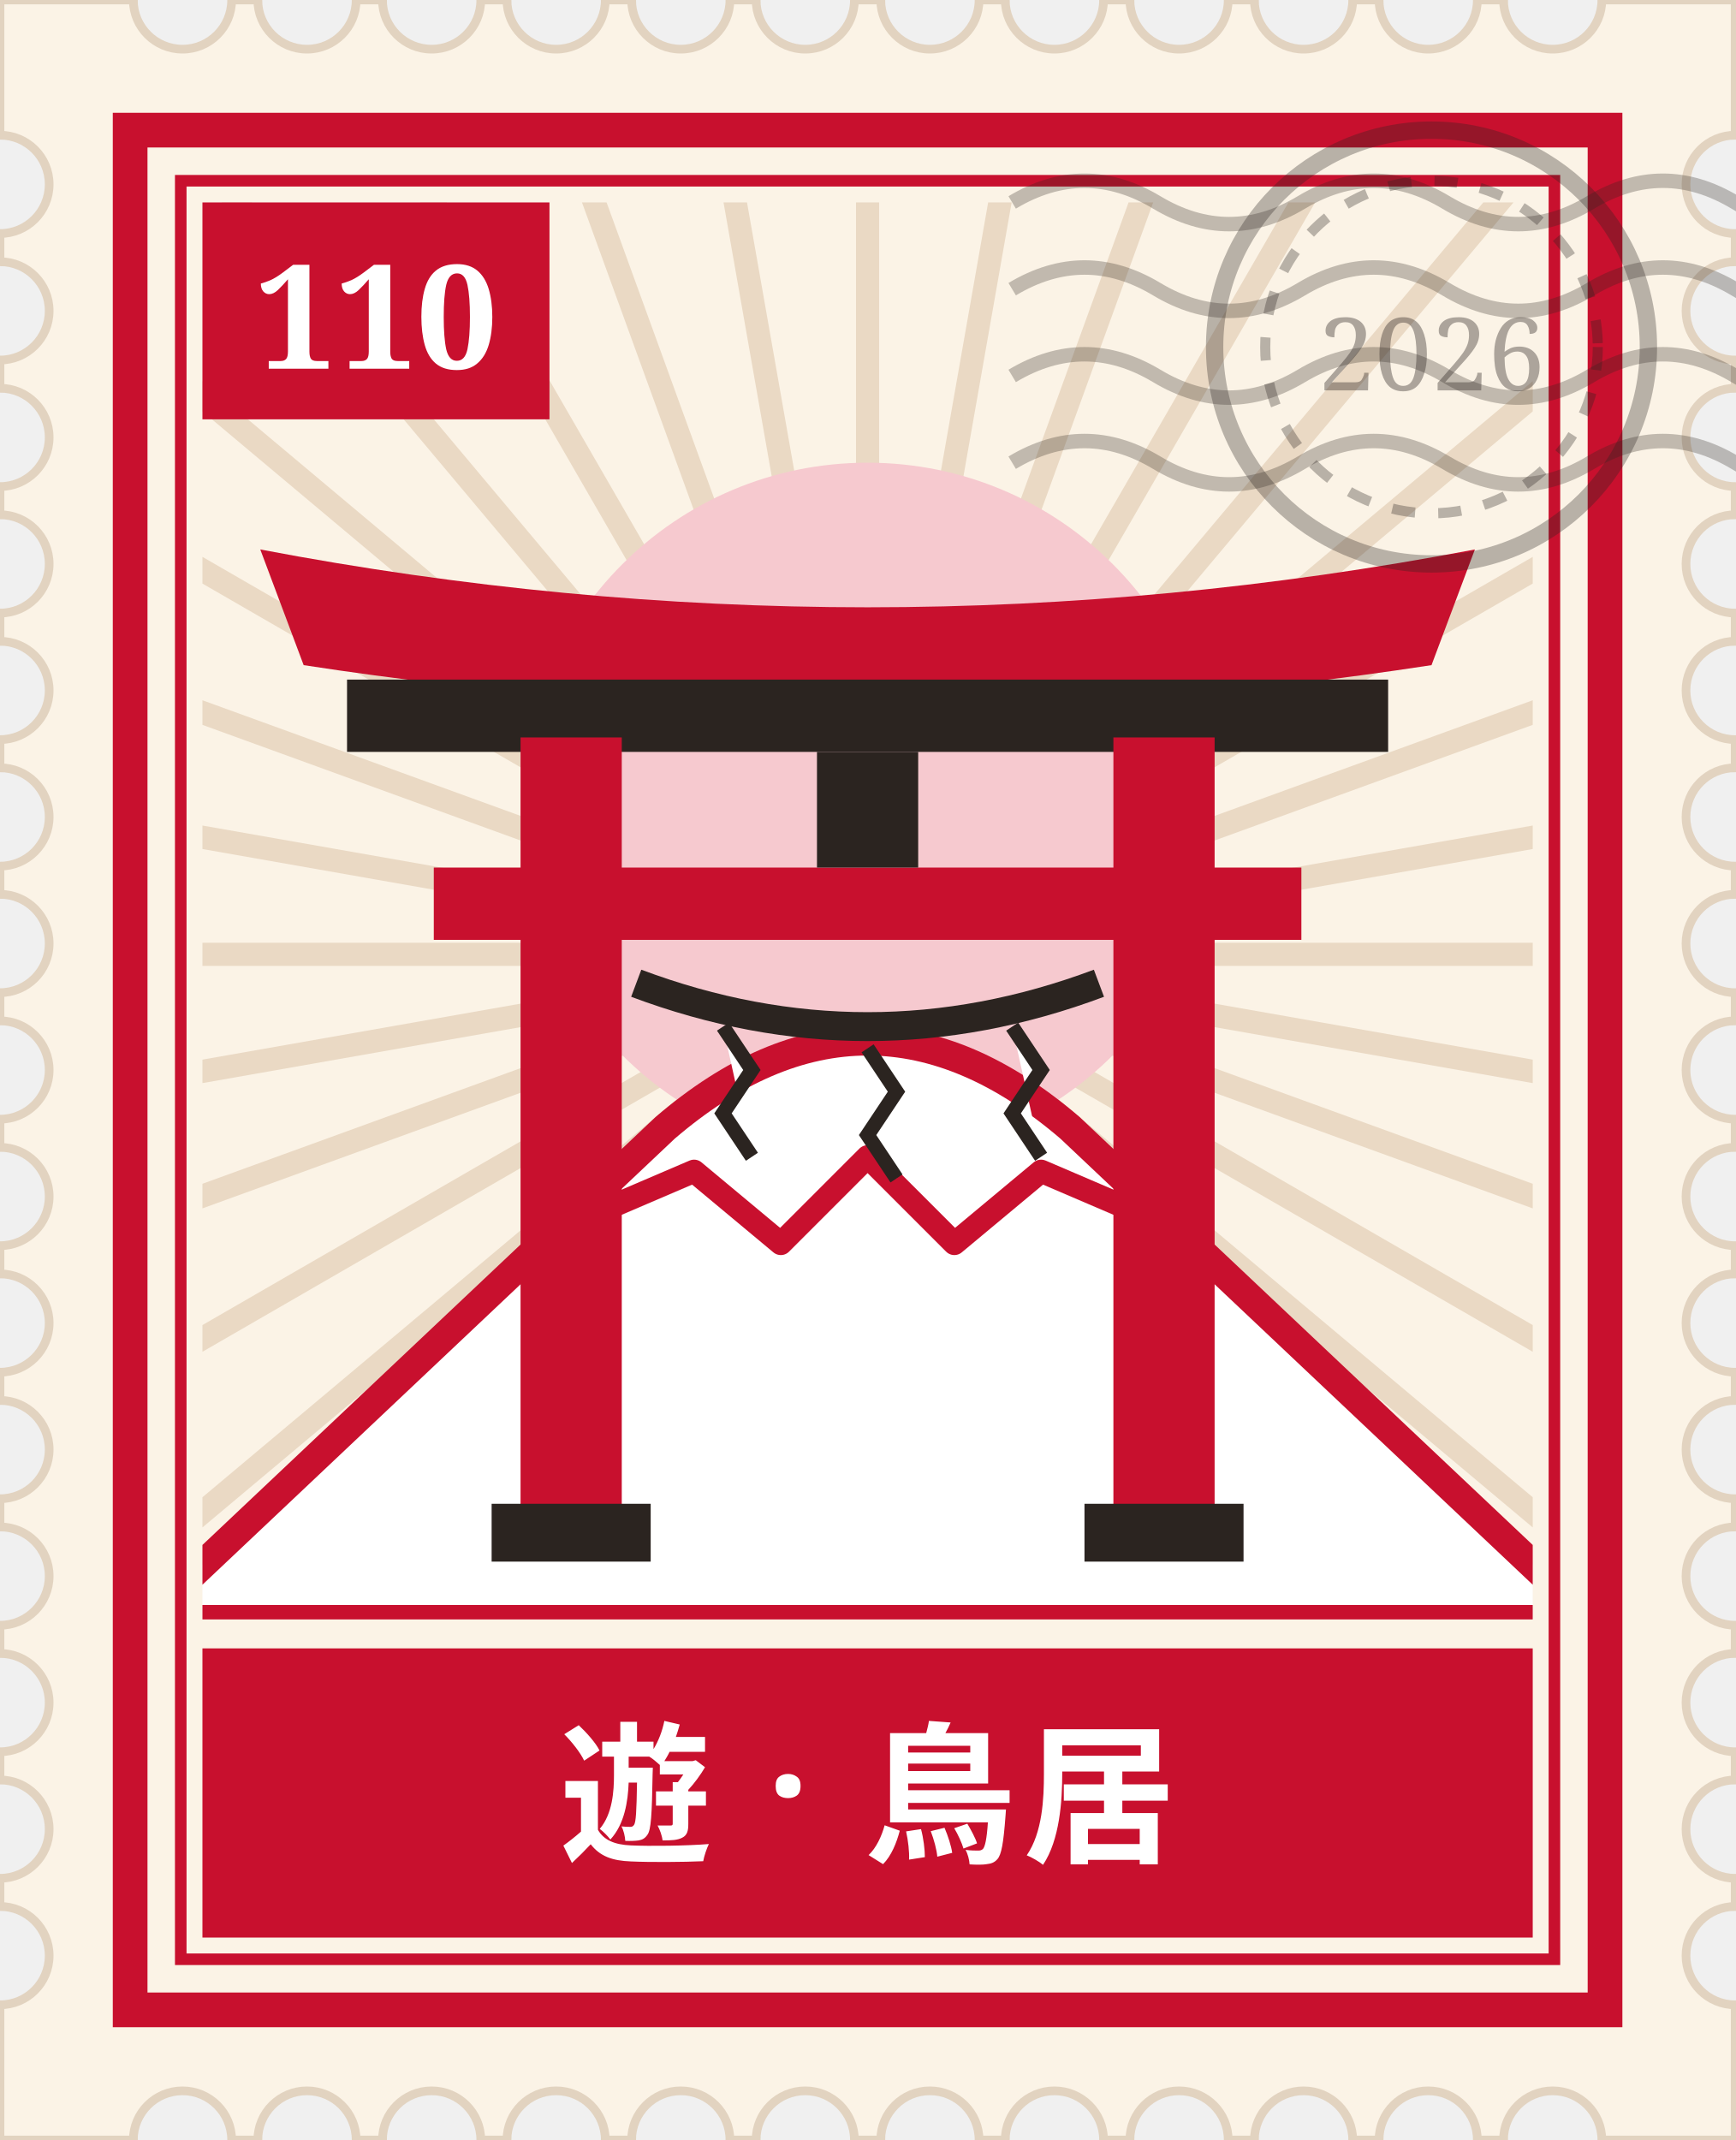
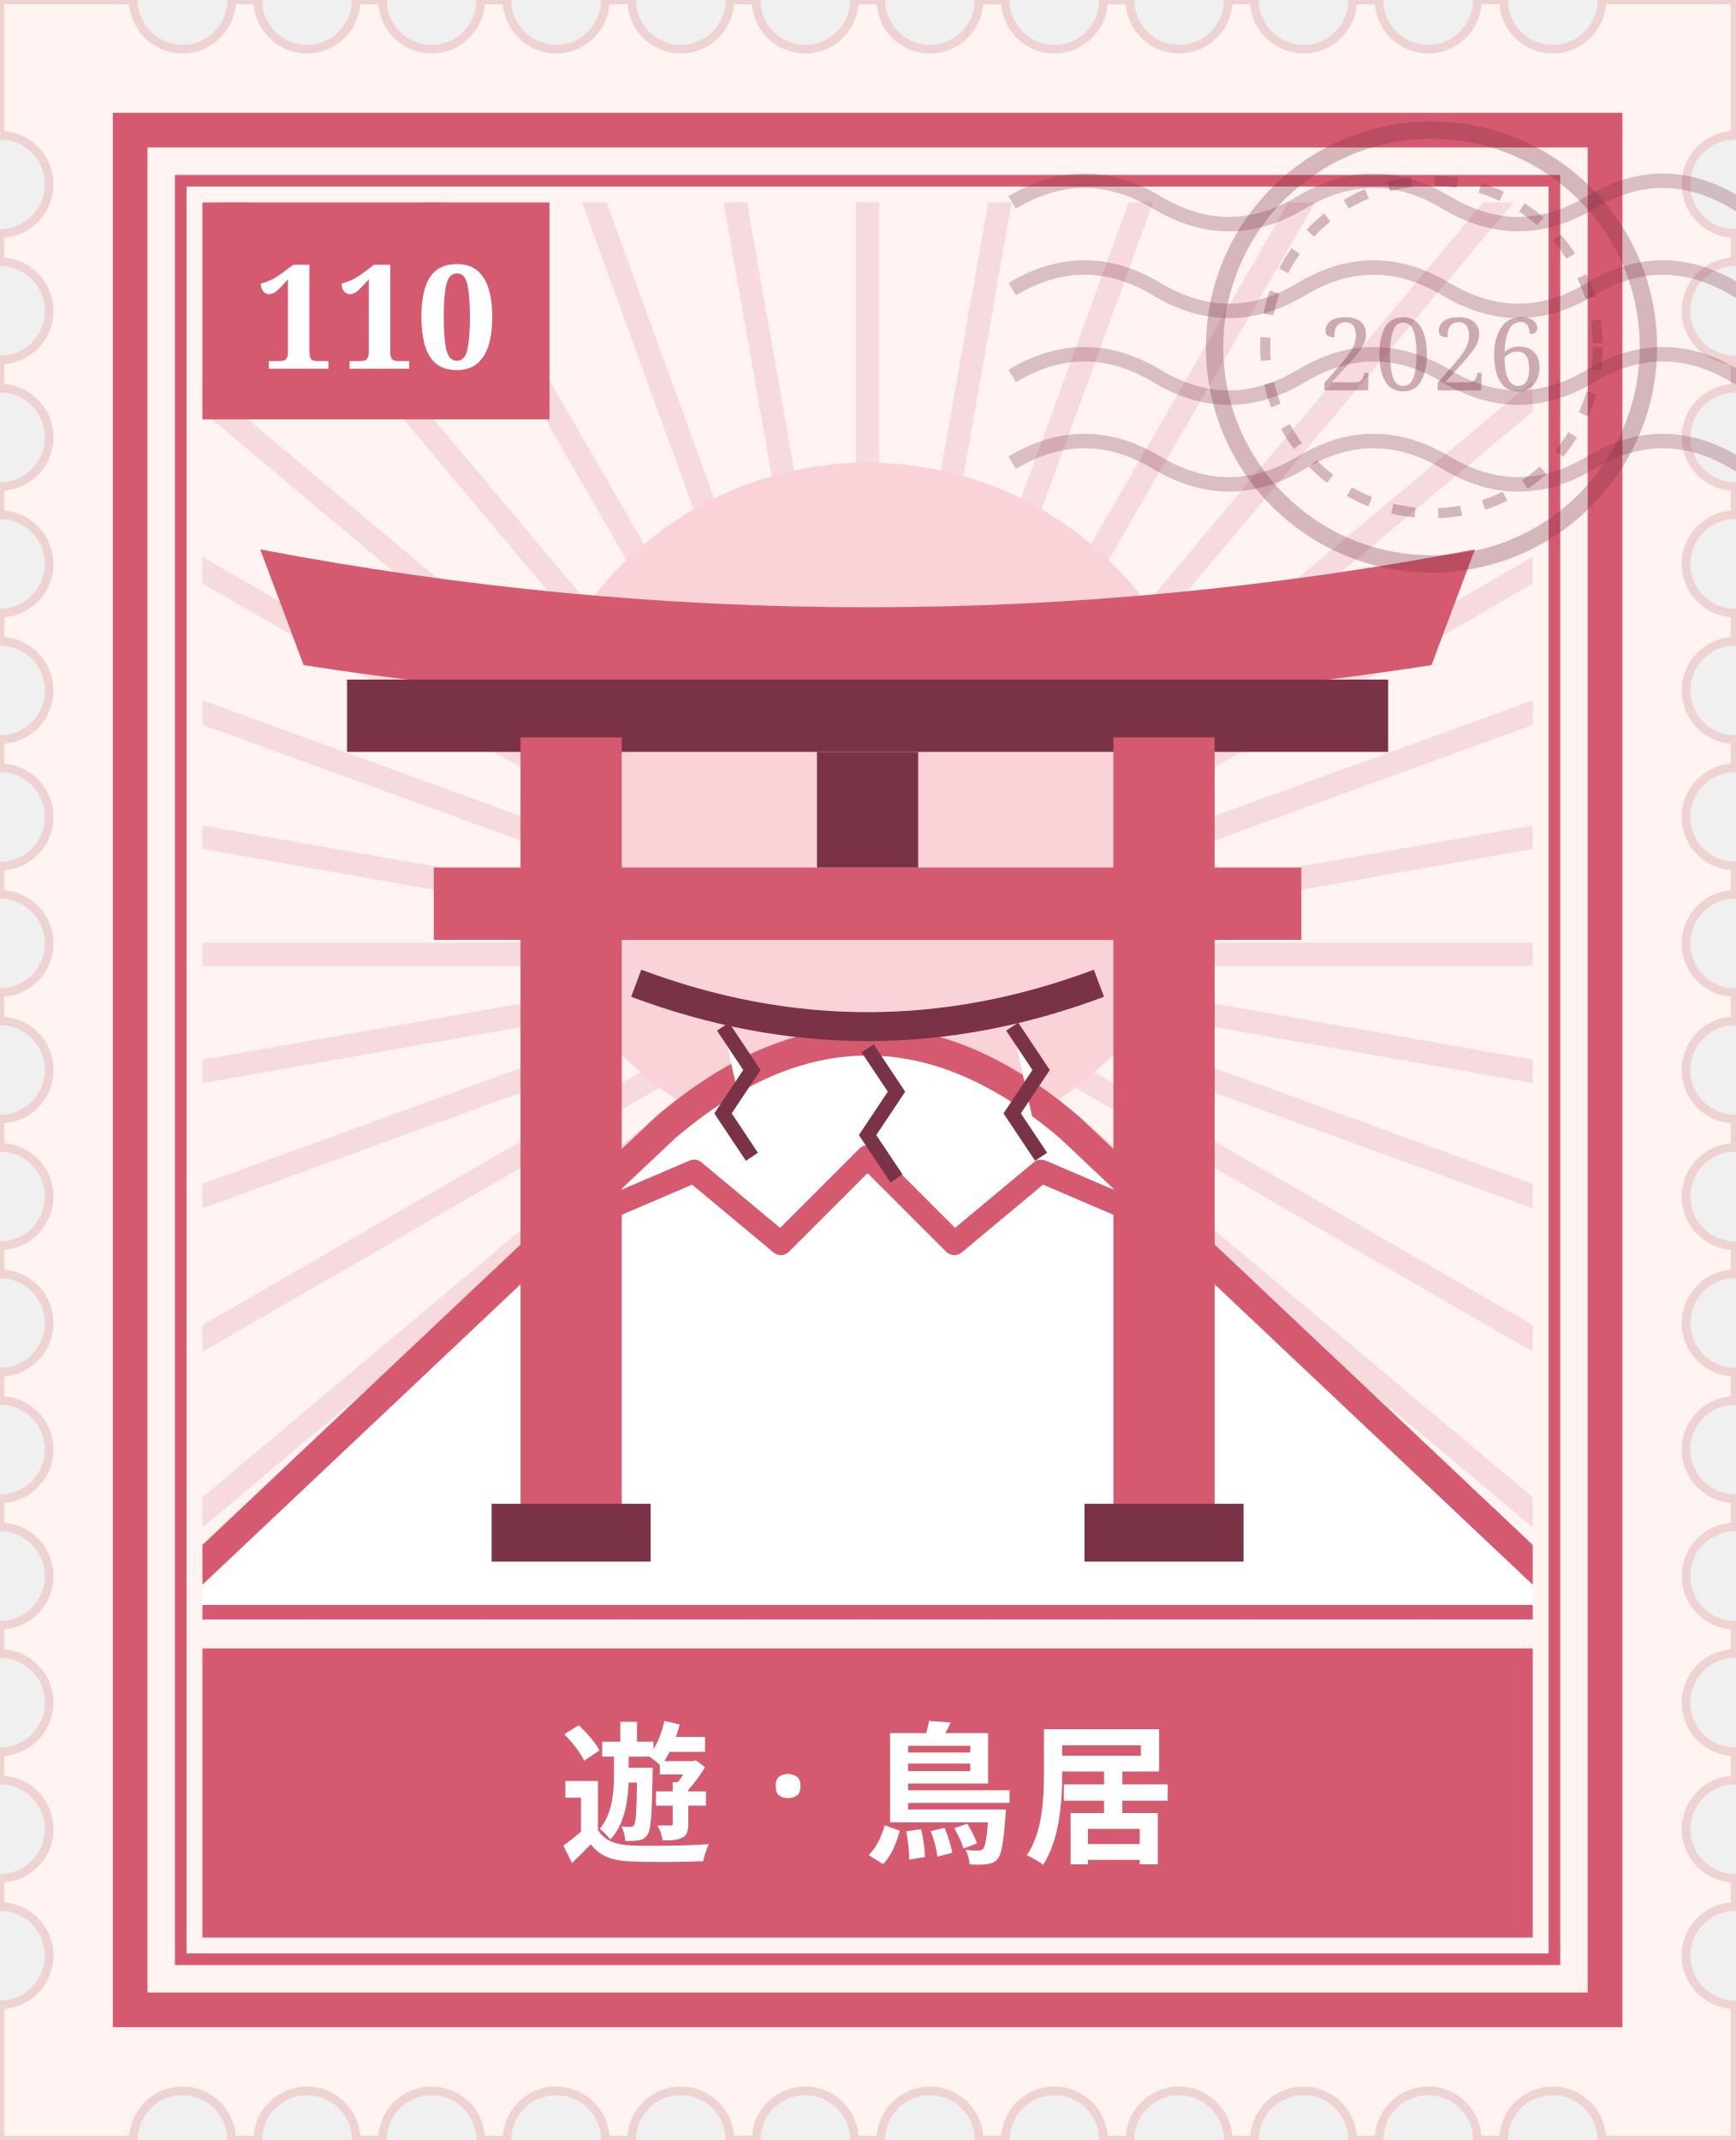
<svg xmlns="http://www.w3.org/2000/svg" viewBox="0 0 120 148" role="img" aria-label="Activities">
  <defs>
    <clipPath id="art-a">
      <rect x="14" y="14" width="92" height="98" />
    </clipPath>
  </defs>
  <g>
-     <path d="M0 0 L9.22 0 A3.4 3.4 0 0 0 16.02 0 L17.83 0 A3.4 3.4 0 0 0 24.63 0 L26.45 0 A3.4 3.4 0 0 0 33.25 0 L35.06 0 A3.4 3.4 0 0 0 41.86 0 L43.68 0 A3.4 3.4 0 0 0 50.48 0 L52.29 0 A3.4 3.4 0 0 0 59.09 0 L60.91 0 A3.4 3.4 0 0 0 67.71 0 L69.52 0 A3.4 3.4 0 0 0 76.32 0 L78.14 0 A3.4 3.4 0 0 0 84.94 0 L86.75 0 A3.4 3.4 0 0 0 93.55 0 L95.37 0 A3.4 3.4 0 0 0 102.17 0 L103.98 0 A3.4 3.4 0 0 0 110.78 0 L120 0 L120 9.35 A3.4 3.4 0 0 0 120 16.15 L120 18.10 A3.4 3.4 0 0 0 120 24.90 L120 26.85 A3.4 3.4 0 0 0 120 33.65 L120 35.60 A3.4 3.4 0 0 0 120 42.40 L120 44.35 A3.4 3.4 0 0 0 120 51.15 L120 53.10 A3.4 3.4 0 0 0 120 59.90 L120 61.85 A3.4 3.4 0 0 0 120 68.65 L120 70.60 A3.4 3.4 0 0 0 120 77.40 L120 79.35 A3.4 3.4 0 0 0 120 86.15 L120 88.10 A3.4 3.4 0 0 0 120 94.90 L120 96.85 A3.4 3.4 0 0 0 120 103.65 L120 105.60 A3.4 3.4 0 0 0 120 112.40 L120 114.35 A3.4 3.4 0 0 0 120 121.15 L120 123.10 A3.4 3.4 0 0 0 120 129.90 L120 131.85 A3.4 3.4 0 0 0 120 138.65 L120 148 L110.78 148 A3.4 3.4 0 0 0 103.98 148 L102.17 148 A3.4 3.4 0 0 0 95.37 148 L93.55 148 A3.4 3.4 0 0 0 86.75 148 L84.94 148 A3.4 3.4 0 0 0 78.14 148 L76.32 148 A3.4 3.4 0 0 0 69.52 148 L67.71 148 A3.4 3.4 0 0 0 60.91 148 L59.09 148 A3.4 3.4 0 0 0 52.29 148 L50.48 148 A3.4 3.4 0 0 0 43.68 148 L41.86 148 A3.4 3.4 0 0 0 35.06 148 L33.25 148 A3.4 3.4 0 0 0 26.45 148 L24.63 148 A3.4 3.4 0 0 0 17.83 148 L16.02 148 A3.4 3.4 0 0 0 9.22 148 L0 148 L0 138.65 A3.4 3.4 0 0 0 0 131.85 L0 129.90 A3.4 3.4 0 0 0 0 123.10 L0 121.15 A3.4 3.4 0 0 0 0 114.35 L0 112.40 A3.4 3.4 0 0 0 0 105.60 L0 103.65 A3.4 3.4 0 0 0 0 96.85 L0 94.90 A3.4 3.4 0 0 0 0 88.10 L0 86.15 A3.4 3.4 0 0 0 0 79.35 L0 77.40 A3.4 3.4 0 0 0 0 70.60 L0 68.65 A3.4 3.4 0 0 0 0 61.85 L0 59.90 A3.4 3.4 0 0 0 0 53.10 L0 51.15 A3.4 3.4 0 0 0 0 44.35 L0 42.40 A3.4 3.4 0 0 0 0 35.60 L0 33.65 A3.4 3.4 0 0 0 0 26.85 L0 24.90 A3.4 3.4 0 0 0 0 18.10 L0 16.15 A3.4 3.4 0 0 0 0 9.35 Z" fill="#fbf3e6" stroke="#e2d3c0" stroke-width=".6" />
-     <rect x="9" y="9" width="102" height="130" fill="none" stroke="#c8102e" stroke-width="2.4" />
-     <rect x="12.5" y="12.5" width="95" height="123" fill="none" stroke="#c8102e" stroke-width=".8" />
+     <path d="M0 0 L9.22 0 A3.4 3.4 0 0 0 16.02 0 L17.83 0 A3.4 3.4 0 0 0 24.63 0 L26.45 0 A3.4 3.4 0 0 0 33.25 0 L35.06 0 A3.4 3.4 0 0 0 41.86 0 L43.68 0 A3.4 3.4 0 0 0 50.48 0 L52.29 0 A3.4 3.4 0 0 0 59.09 0 L60.91 0 A3.4 3.4 0 0 0 67.71 0 L69.52 0 A3.4 3.4 0 0 0 76.32 0 L78.14 0 A3.4 3.4 0 0 0 84.94 0 L86.75 0 A3.4 3.4 0 0 0 93.55 0 L95.37 0 A3.4 3.4 0 0 0 102.17 0 L103.98 0 A3.4 3.4 0 0 0 110.78 0 L120 0 L120 9.35 A3.4 3.4 0 0 0 120 16.15 L120 18.10 A3.4 3.4 0 0 0 120 24.90 L120 26.85 A3.4 3.4 0 0 0 120 33.65 L120 35.60 A3.4 3.4 0 0 0 120 42.40 L120 44.35 A3.4 3.4 0 0 0 120 51.15 L120 53.10 A3.4 3.4 0 0 0 120 59.90 L120 61.85 A3.4 3.4 0 0 0 120 68.65 L120 70.60 A3.4 3.4 0 0 0 120 77.40 L120 79.35 A3.4 3.4 0 0 0 120 86.15 L120 88.10 A3.4 3.4 0 0 0 120 94.90 L120 96.85 A3.4 3.4 0 0 0 120 103.65 L120 105.60 A3.4 3.4 0 0 0 120 112.40 L120 114.35 A3.4 3.4 0 0 0 120 121.15 L120 123.10 A3.4 3.4 0 0 0 120 129.90 L120 131.85 A3.4 3.4 0 0 0 120 138.65 L120 148 L110.78 148 A3.4 3.4 0 0 0 103.98 148 L102.17 148 A3.4 3.4 0 0 0 95.37 148 L93.55 148 A3.4 3.4 0 0 0 86.75 148 L84.94 148 A3.4 3.4 0 0 0 78.14 148 L76.32 148 A3.4 3.4 0 0 0 69.52 148 L67.71 148 A3.4 3.4 0 0 0 60.91 148 L59.09 148 A3.4 3.4 0 0 0 52.29 148 L50.48 148 A3.4 3.4 0 0 0 43.68 148 L41.86 148 A3.4 3.4 0 0 0 35.06 148 L33.25 148 A3.4 3.4 0 0 0 26.45 148 L24.63 148 A3.4 3.4 0 0 0 17.83 148 L16.02 148 A3.4 3.4 0 0 0 9.22 148 L0 148 L0 138.65 A3.4 3.4 0 0 0 0 131.85 L0 129.90 A3.4 3.4 0 0 0 0 123.10 L0 121.15 A3.4 3.4 0 0 0 0 114.35 L0 112.40 A3.4 3.4 0 0 0 0 105.60 L0 103.65 A3.4 3.4 0 0 0 0 96.85 L0 94.90 A3.4 3.4 0 0 0 0 88.10 L0 86.15 A3.4 3.4 0 0 0 0 79.35 L0 77.40 A3.4 3.4 0 0 0 0 70.60 L0 68.65 A3.4 3.4 0 0 0 0 61.85 L0 59.90 A3.4 3.4 0 0 0 0 53.10 L0 51.15 A3.4 3.4 0 0 0 0 44.35 L0 42.40 A3.4 3.4 0 0 0 0 35.60 L0 33.65 A3.4 3.4 0 0 0 0 26.85 L0 24.90 A3.4 3.4 0 0 0 0 18.10 L0 16.15 A3.4 3.4 0 0 0 0 9.35 Z" fill="#fff4f1" stroke="#efd3d3" stroke-width=".6" />
+     <rect x="9" y="9" width="102" height="130" fill="none" stroke="#d65a6f" stroke-width="2.4" />
+     <rect x="12.5" y="12.5" width="95" height="123" fill="none" stroke="#d65a6f" stroke-width=".8" />
    <g clip-path="url(#art-a)">
-       <line x1="60" y1="66" x2="180.0" y2="66.0" stroke="#ead9c4" stroke-width="1.6" />
-       <line x1="60" y1="66" x2="178.2" y2="86.8" stroke="#ead9c4" stroke-width="1.6" />
-       <line x1="60" y1="66" x2="172.8" y2="107.0" stroke="#ead9c4" stroke-width="1.6" />
-       <line x1="60" y1="66" x2="163.9" y2="126.0" stroke="#ead9c4" stroke-width="1.6" />
-       <line x1="60" y1="66" x2="151.9" y2="143.1" stroke="#ead9c4" stroke-width="1.6" />
-       <line x1="60" y1="66" x2="137.1" y2="157.9" stroke="#ead9c4" stroke-width="1.6" />
-       <line x1="60" y1="66" x2="120.0" y2="169.9" stroke="#ead9c4" stroke-width="1.6" />
-       <line x1="60" y1="66" x2="101.0" y2="178.8" stroke="#ead9c4" stroke-width="1.6" />
-       <line x1="60" y1="66" x2="80.8" y2="184.2" stroke="#ead9c4" stroke-width="1.6" />
-       <line x1="60" y1="66" x2="60.0" y2="186.0" stroke="#ead9c4" stroke-width="1.6" />
-       <line x1="60" y1="66" x2="39.2" y2="184.2" stroke="#ead9c4" stroke-width="1.6" />
-       <line x1="60" y1="66" x2="19.0" y2="178.8" stroke="#ead9c4" stroke-width="1.6" />
-       <line x1="60" y1="66" x2="0.0" y2="169.9" stroke="#ead9c4" stroke-width="1.6" />
-       <line x1="60" y1="66" x2="-17.1" y2="157.9" stroke="#ead9c4" stroke-width="1.6" />
-       <line x1="60" y1="66" x2="-31.9" y2="143.1" stroke="#ead9c4" stroke-width="1.6" />
-       <line x1="60" y1="66" x2="-43.9" y2="126.0" stroke="#ead9c4" stroke-width="1.6" />
-       <line x1="60" y1="66" x2="-52.8" y2="107.0" stroke="#ead9c4" stroke-width="1.6" />
-       <line x1="60" y1="66" x2="-58.2" y2="86.8" stroke="#ead9c4" stroke-width="1.6" />
-       <line x1="60" y1="66" x2="-60.0" y2="66.0" stroke="#ead9c4" stroke-width="1.6" />
-       <line x1="60" y1="66" x2="-58.2" y2="45.2" stroke="#ead9c4" stroke-width="1.6" />
-       <line x1="60" y1="66" x2="-52.8" y2="25.0" stroke="#ead9c4" stroke-width="1.6" />
-       <line x1="60" y1="66" x2="-43.9" y2="6.0" stroke="#ead9c4" stroke-width="1.6" />
-       <line x1="60" y1="66" x2="-31.9" y2="-11.1" stroke="#ead9c4" stroke-width="1.6" />
-       <line x1="60" y1="66" x2="-17.1" y2="-25.9" stroke="#ead9c4" stroke-width="1.6" />
-       <line x1="60" y1="66" x2="-0.0" y2="-37.9" stroke="#ead9c4" stroke-width="1.6" />
-       <line x1="60" y1="66" x2="19.0" y2="-46.8" stroke="#ead9c4" stroke-width="1.6" />
-       <line x1="60" y1="66" x2="39.2" y2="-52.2" stroke="#ead9c4" stroke-width="1.6" />
-       <line x1="60" y1="66" x2="60.0" y2="-54.0" stroke="#ead9c4" stroke-width="1.6" />
-       <line x1="60" y1="66" x2="80.8" y2="-52.2" stroke="#ead9c4" stroke-width="1.6" />
-       <line x1="60" y1="66" x2="101.0" y2="-46.8" stroke="#ead9c4" stroke-width="1.6" />
-       <line x1="60" y1="66" x2="120.0" y2="-37.9" stroke="#ead9c4" stroke-width="1.6" />
-       <line x1="60" y1="66" x2="137.1" y2="-25.9" stroke="#ead9c4" stroke-width="1.6" />
-       <line x1="60" y1="66" x2="151.9" y2="-11.1" stroke="#ead9c4" stroke-width="1.6" />
-       <line x1="60" y1="66" x2="163.9" y2="6.0" stroke="#ead9c4" stroke-width="1.6" />
-       <line x1="60" y1="66" x2="172.8" y2="25.0" stroke="#ead9c4" stroke-width="1.6" />
-       <line x1="60" y1="66" x2="178.2" y2="45.2" stroke="#ead9c4" stroke-width="1.6" />
-       <circle cx="60" cy="56" r="24" fill="#f6c9cf" />
-       <path d="M10 112 L46 78 Q60 66 74 78 L110 112 Z" fill="#fff" stroke="#c8102e" stroke-width="2" />
-       <path d="M41 84 L48 81 L54 86 L60 80 L66 86 L72 81 L79 84" fill="none" stroke="#c8102e" stroke-width="1.6" stroke-linejoin="round" />
-       <path d="M18 38 Q60 46 102 38 L99 46 Q60 52 21 46 Z" fill="#c8102e" />
-       <rect x="24" y="47" width="72" height="5" fill="#2b2420" />
-       <rect x="30" y="60" width="60" height="5" fill="#c8102e" />
-       <rect x="36" y="51" width="7" height="56" fill="#c8102e" />
-       <rect x="77" y="51" width="7" height="56" fill="#c8102e" />
-       <rect x="34" y="104" width="11" height="4" fill="#2b2420" />
-       <rect x="75" y="104" width="11" height="4" fill="#2b2420" />
-       <rect x="56.5" y="52" width="7" height="8" fill="#2b2420" />
-       <path d="M44 68 Q60 74 76 68" fill="none" stroke="#2b2420" stroke-width="2" />
-       <path d="M50 71 l2 3 l-2 3 l2 3" fill="#fff" stroke="#2b2420" stroke-width="1" />
-       <path d="M60 72.5 l2 3 l-2 3 l2 3" fill="#fff" stroke="#2b2420" stroke-width="1" />
-       <path d="M70 71 l2 3 l-2 3 l2 3" fill="#fff" stroke="#2b2420" stroke-width="1" />
+       <line x1="60" y1="66" x2="180.0" y2="66.0" stroke="#f6dadd" stroke-width="1.6" />
+       <line x1="60" y1="66" x2="178.2" y2="86.8" stroke="#f6dadd" stroke-width="1.6" />
+       <line x1="60" y1="66" x2="172.8" y2="107.0" stroke="#f6dadd" stroke-width="1.6" />
+       <line x1="60" y1="66" x2="163.9" y2="126.0" stroke="#f6dadd" stroke-width="1.6" />
+       <line x1="60" y1="66" x2="151.9" y2="143.1" stroke="#f6dadd" stroke-width="1.6" />
+       <line x1="60" y1="66" x2="137.1" y2="157.9" stroke="#f6dadd" stroke-width="1.6" />
+       <line x1="60" y1="66" x2="120.0" y2="169.9" stroke="#f6dadd" stroke-width="1.6" />
+       <line x1="60" y1="66" x2="101.0" y2="178.8" stroke="#f6dadd" stroke-width="1.6" />
+       <line x1="60" y1="66" x2="80.8" y2="184.2" stroke="#f6dadd" stroke-width="1.6" />
+       <line x1="60" y1="66" x2="60.0" y2="186.0" stroke="#f6dadd" stroke-width="1.6" />
+       <line x1="60" y1="66" x2="39.2" y2="184.2" stroke="#f6dadd" stroke-width="1.6" />
+       <line x1="60" y1="66" x2="19.0" y2="178.8" stroke="#f6dadd" stroke-width="1.6" />
+       <line x1="60" y1="66" x2="0.0" y2="169.9" stroke="#f6dadd" stroke-width="1.6" />
+       <line x1="60" y1="66" x2="-17.1" y2="157.9" stroke="#f6dadd" stroke-width="1.6" />
+       <line x1="60" y1="66" x2="-31.9" y2="143.1" stroke="#f6dadd" stroke-width="1.6" />
+       <line x1="60" y1="66" x2="-43.9" y2="126.0" stroke="#f6dadd" stroke-width="1.6" />
+       <line x1="60" y1="66" x2="-52.8" y2="107.0" stroke="#f6dadd" stroke-width="1.6" />
+       <line x1="60" y1="66" x2="-58.2" y2="86.8" stroke="#f6dadd" stroke-width="1.6" />
+       <line x1="60" y1="66" x2="-60.0" y2="66.0" stroke="#f6dadd" stroke-width="1.6" />
+       <line x1="60" y1="66" x2="-58.2" y2="45.2" stroke="#f6dadd" stroke-width="1.6" />
+       <line x1="60" y1="66" x2="-52.8" y2="25.0" stroke="#f6dadd" stroke-width="1.6" />
+       <line x1="60" y1="66" x2="-43.9" y2="6.0" stroke="#f6dadd" stroke-width="1.6" />
+       <line x1="60" y1="66" x2="-31.9" y2="-11.1" stroke="#f6dadd" stroke-width="1.6" />
+       <line x1="60" y1="66" x2="-17.1" y2="-25.9" stroke="#f6dadd" stroke-width="1.6" />
+       <line x1="60" y1="66" x2="-0.0" y2="-37.9" stroke="#f6dadd" stroke-width="1.6" />
+       <line x1="60" y1="66" x2="19.0" y2="-46.8" stroke="#f6dadd" stroke-width="1.6" />
+       <line x1="60" y1="66" x2="39.2" y2="-52.2" stroke="#f6dadd" stroke-width="1.6" />
+       <line x1="60" y1="66" x2="60.0" y2="-54.0" stroke="#f6dadd" stroke-width="1.6" />
+       <line x1="60" y1="66" x2="80.8" y2="-52.2" stroke="#f6dadd" stroke-width="1.6" />
+       <line x1="60" y1="66" x2="101.0" y2="-46.8" stroke="#f6dadd" stroke-width="1.6" />
+       <line x1="60" y1="66" x2="120.0" y2="-37.9" stroke="#f6dadd" stroke-width="1.6" />
+       <line x1="60" y1="66" x2="137.1" y2="-25.9" stroke="#f6dadd" stroke-width="1.6" />
+       <line x1="60" y1="66" x2="151.9" y2="-11.1" stroke="#f6dadd" stroke-width="1.6" />
+       <line x1="60" y1="66" x2="163.9" y2="6.0" stroke="#f6dadd" stroke-width="1.6" />
+       <line x1="60" y1="66" x2="172.8" y2="25.0" stroke="#f6dadd" stroke-width="1.6" />
+       <line x1="60" y1="66" x2="178.2" y2="45.2" stroke="#f6dadd" stroke-width="1.6" />
+       <circle cx="60" cy="56" r="24" fill="#f9d3d8" />
+       <path d="M10 112 L46 78 Q60 66 74 78 L110 112 Z" fill="#fff" stroke="#d65a6f" stroke-width="2" />
+       <path d="M41 84 L48 81 L54 86 L60 80 L66 86 L72 81 L79 84" fill="none" stroke="#d65a6f" stroke-width="1.6" stroke-linejoin="round" />
+       <path d="M18 38 Q60 46 102 38 L99 46 Q60 52 21 46 Z" fill="#d65a6f" />
+       <rect x="24" y="47" width="72" height="5" fill="#7a3346" />
+       <rect x="30" y="60" width="60" height="5" fill="#d65a6f" />
+       <rect x="36" y="51" width="7" height="56" fill="#d65a6f" />
+       <rect x="77" y="51" width="7" height="56" fill="#d65a6f" />
+       <rect x="34" y="104" width="11" height="4" fill="#7a3346" />
+       <rect x="75" y="104" width="11" height="4" fill="#7a3346" />
+       <rect x="56.5" y="52" width="7" height="8" fill="#7a3346" />
+       <path d="M44 68 Q60 74 76 68" fill="none" stroke="#7a3346" stroke-width="2" />
+       <path d="M50 71 l2 3 l-2 3 l2 3" fill="#fff" stroke="#7a3346" stroke-width="1" />
+       <path d="M60 72.5 l2 3 l-2 3 l2 3" fill="#fff" stroke="#7a3346" stroke-width="1" />
+       <path d="M70 71 l2 3 l-2 3 l2 3" fill="#fff" stroke="#7a3346" stroke-width="1" />
    </g>
    <g>
-       <path d="M70 14 q5 -3 10 0 t10 0 t10 0 t10 0 t10 0 t10 0" fill="none" stroke="#2b2420" stroke-opacity=".28" stroke-width="1" />
-       <path d="M70 20 q5 -3 10 0 t10 0 t10 0 t10 0 t10 0 t10 0" fill="none" stroke="#2b2420" stroke-opacity=".28" stroke-width="1" />
-       <path d="M70 26 q5 -3 10 0 t10 0 t10 0 t10 0 t10 0 t10 0" fill="none" stroke="#2b2420" stroke-opacity=".28" stroke-width="1" />
-       <path d="M70 32 q5 -3 10 0 t10 0 t10 0 t10 0 t10 0 t10 0" fill="none" stroke="#2b2420" stroke-opacity=".28" stroke-width="1" />
-       <circle cx="99" cy="24" r="15" fill="none" stroke="#2b2420" stroke-opacity=".32" stroke-width="1.2" />
-       <circle cx="99" cy="24" r="11.5" fill="none" stroke="#2b2420" stroke-opacity=".32" stroke-width=".7" stroke-dasharray="1.6 1.6" />
-       <text x="99" y="27" text-anchor="middle" font-size="7" font-family="Georgia, serif" fill="#2b2420" fill-opacity=".38">2026</text>
+       <path d="M70 14 q5 -3 10 0 t10 0 t10 0 t10 0 t10 0 t10 0" fill="none" stroke="#7a3346" stroke-opacity=".28" stroke-width="1" />
+       <path d="M70 20 q5 -3 10 0 t10 0 t10 0 t10 0 t10 0 t10 0" fill="none" stroke="#7a3346" stroke-opacity=".28" stroke-width="1" />
+       <path d="M70 26 q5 -3 10 0 t10 0 t10 0 t10 0 t10 0 t10 0" fill="none" stroke="#7a3346" stroke-opacity=".28" stroke-width="1" />
+       <path d="M70 32 q5 -3 10 0 t10 0 t10 0 t10 0 t10 0 t10 0" fill="none" stroke="#7a3346" stroke-opacity=".28" stroke-width="1" />
+       <circle cx="99" cy="24" r="15" fill="none" stroke="#7a3346" stroke-opacity=".32" stroke-width="1.2" />
+       <circle cx="99" cy="24" r="11.5" fill="none" stroke="#7a3346" stroke-opacity=".32" stroke-width=".7" stroke-dasharray="1.6 1.6" />
+       <text x="99" y="27" text-anchor="middle" font-size="7" font-family="Georgia, serif" fill="#7a3346" fill-opacity=".38">2026</text>
    </g>
-     <rect x="14" y="14" width="24" height="15" fill="#c8102e" />
+     <rect x="14" y="14" width="24" height="15" fill="#d65a6f" />
    <text x="26" y="25.5" text-anchor="middle" font-size="10" font-weight="700" font-family="Georgia, serif" fill="#fff">110</text>
-     <rect x="14" y="114" width="92" height="20" fill="#c8102e" />
+     <rect x="14" y="114" width="92" height="20" fill="#d65a6f" />
    <text x="60" y="128" text-anchor="middle" font-size="10.5" font-weight="700" letter-spacing=".5" font-family="'Hiragino Mincho ProN','Yu Mincho','Noto Serif JP',Georgia,serif" fill="#fff">遊 · 鳥居</text>
  </g>
</svg>
